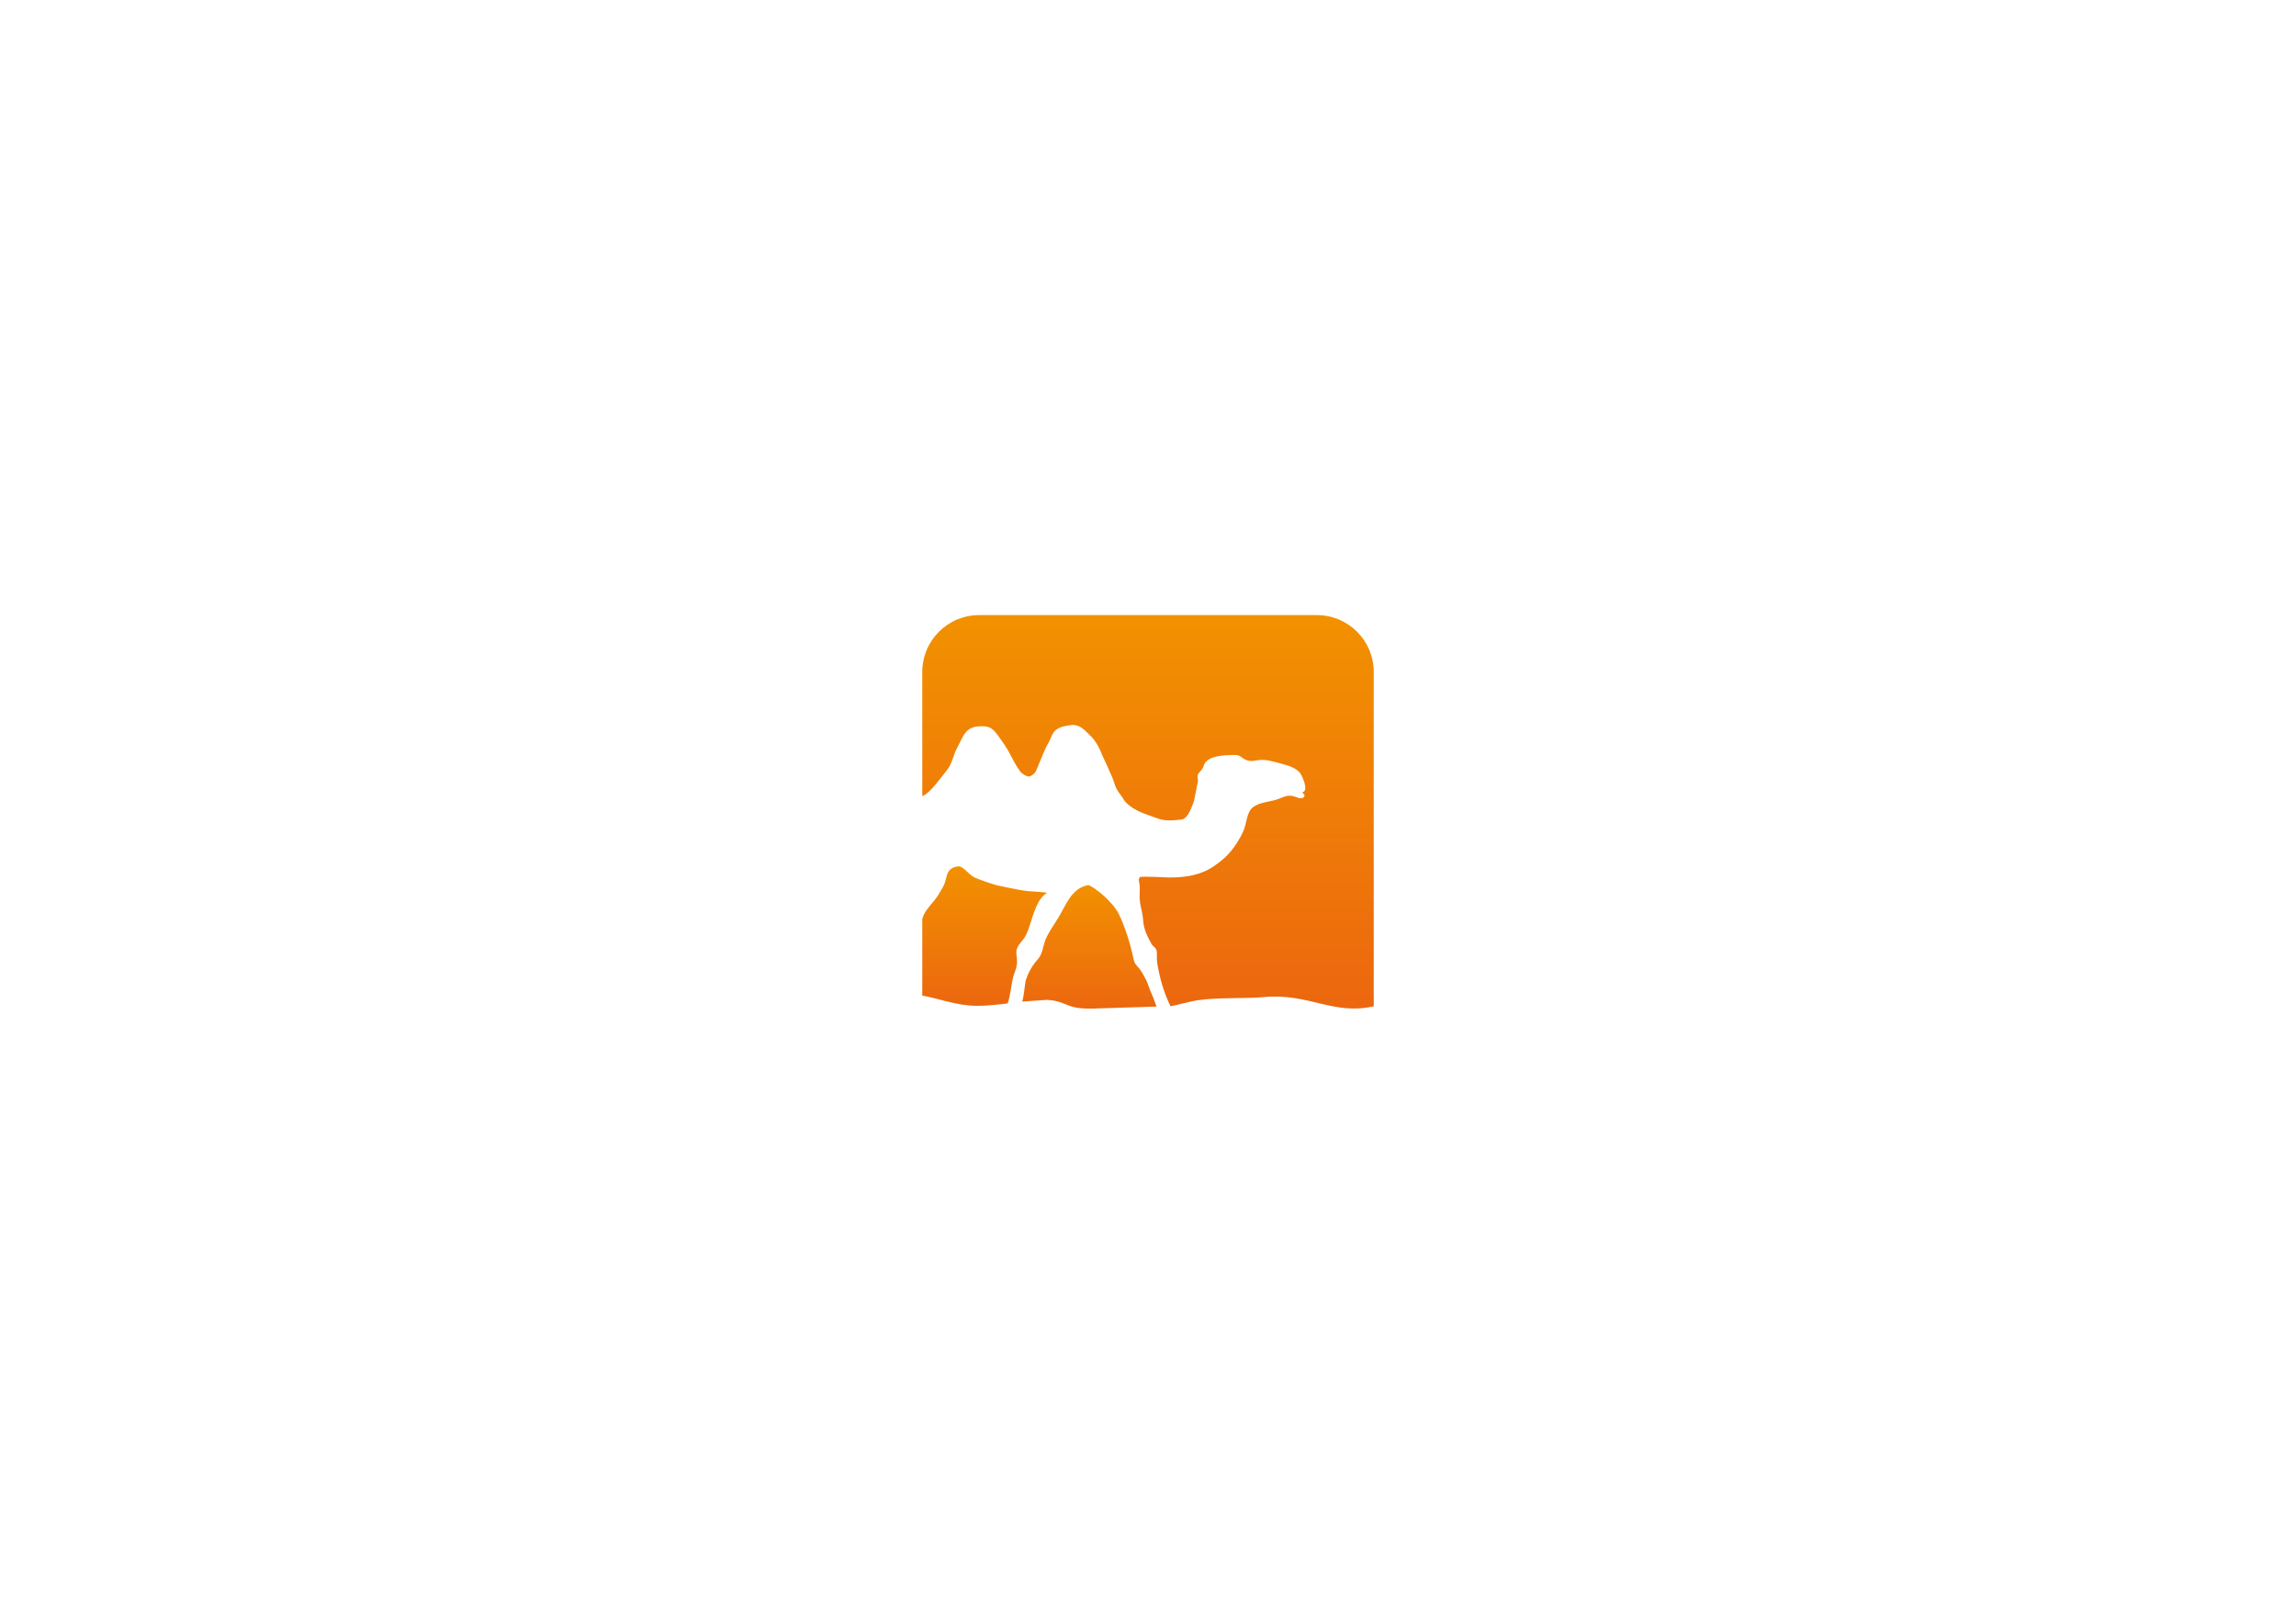
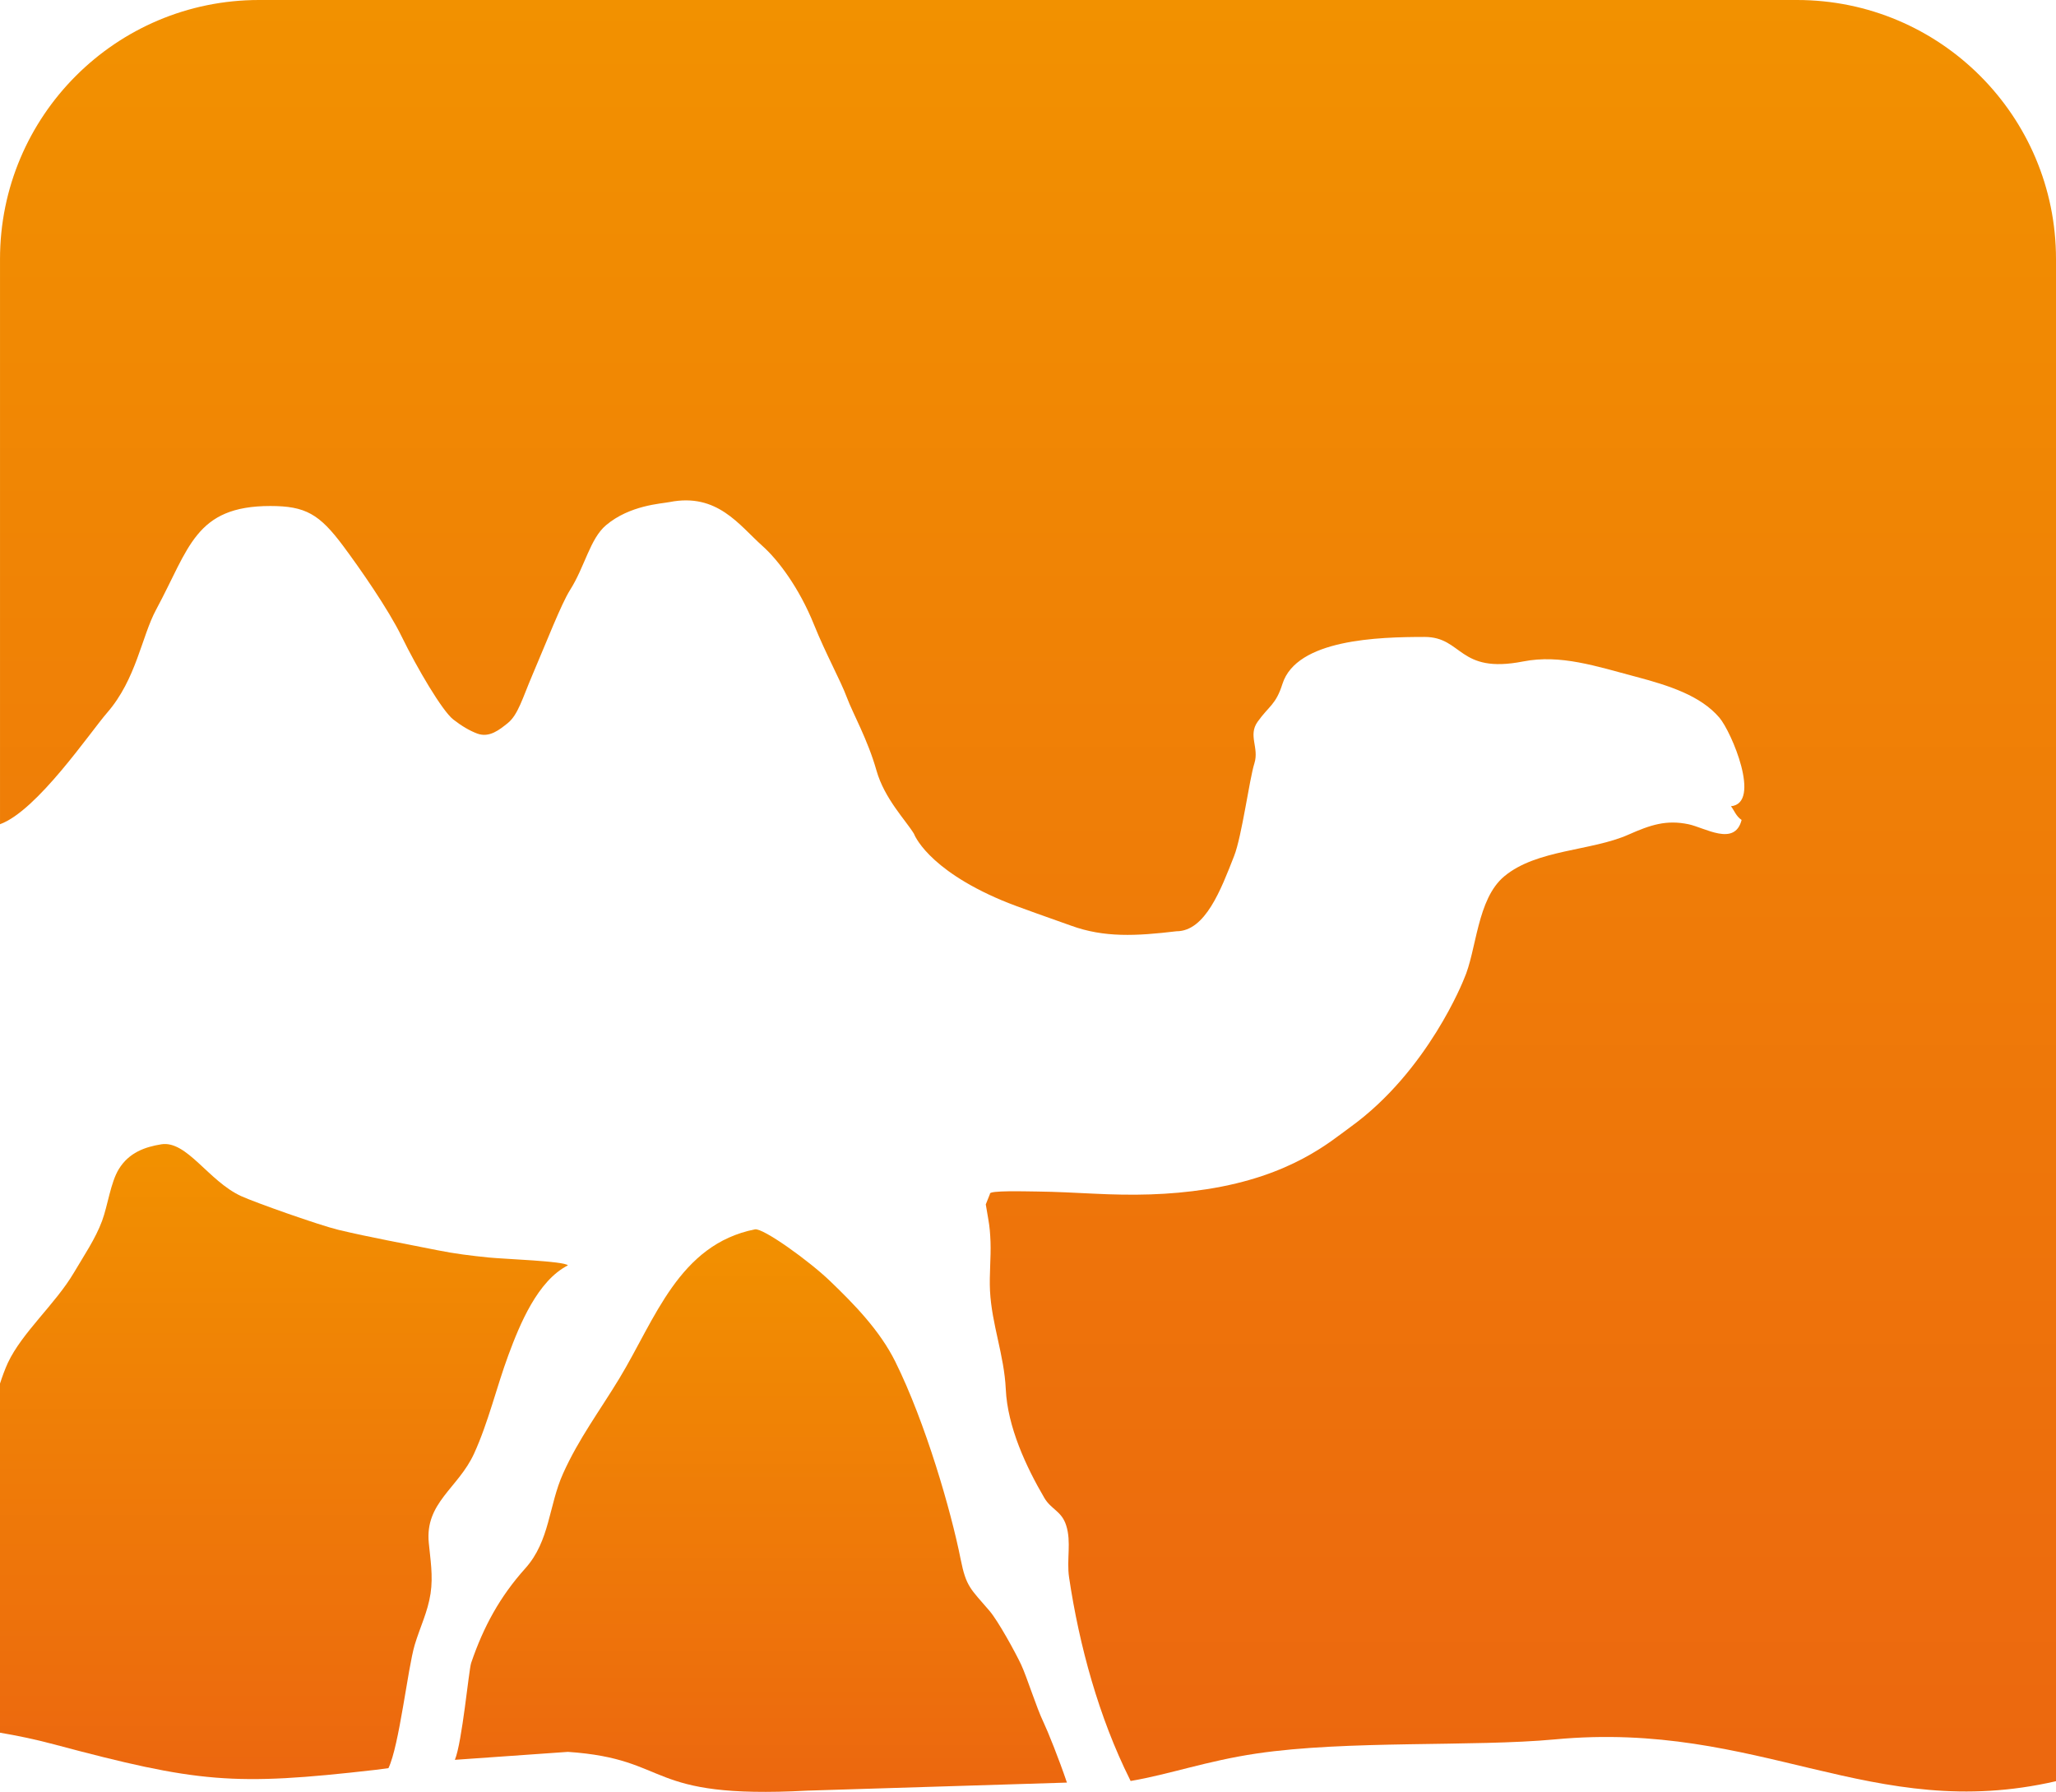
- <svg xmlns="http://www.w3.org/2000/svg" version="1.1" id="Layer_1" x="0px" y="0px" width="841.89px" height="595.28px" viewBox="0 0 841.89 595.28" enable-background="new 0 0 841.89 595.28" xml:space="preserve">
+ <svg xmlns="http://www.w3.org/2000/svg" version="1.1" id="Layer_1" x="0px" y="0px" width="165.543px" height="144.277px" viewBox="0 0 165.543 144.277" enable-background="new 0 0 165.543 144.277" xml:space="preserve">
  <g>
-     <path fill="none" d="M421.084,323.402l0.023-0.061C421.073,323.187,421.061,323.152,421.084,323.402z" />
-     <linearGradient id="SVGID_1_" gradientUnits="userSpaceOnUse" x1="399.439" y1="324.482" x2="399.439" y2="369.779">
+     <path fill="none" d="M82.91,97.9l0.023-0.061C82.899,97.685,82.887,97.65,82.91,97.9z" />
+     <linearGradient id="SVGID_1_" gradientUnits="userSpaceOnUse" x1="-696.735" y1="97.7" x2="-696.735" y2="142.997" gradientTransform="matrix(1 0 0 1 758 1.28)">
      <stop offset="0" style="stop-color:#F29100" />
      <stop offset="1" style="stop-color:#EC670F" />
    </linearGradient>
-     <path fill="url(#SVGID_1_)" d="M420.397,359.542c-0.459-0.978-1.853-3.524-2.553-4.34c-1.52-1.779-1.875-1.913-2.322-4.159   c-0.777-3.911-2.834-11.004-5.258-15.899c-1.252-2.526-3.334-4.648-5.24-6.48c-1.664-1.607-5.414-4.311-6.068-4.177   c-6.125,1.223-8.025,7.23-10.906,11.989c-1.594,2.632-3.283,4.871-4.539,7.671c-1.16,2.575-1.057,5.426-3.043,7.637   c-2.037,2.27-3.361,4.684-4.359,7.617c-0.189,0.558-0.727,6.417-1.311,7.798l9.103-0.641c8.483,0.578,6.033,3.829,19.273,3.121   l20.906-0.647c-0.648-1.916-1.541-4.135-1.885-4.856C421.612,362.962,420.879,360.586,420.397,359.542z" />
-     <linearGradient id="SVGID_2_" gradientUnits="userSpaceOnUse" x1="429.202" y1="368.901" x2="429.202" y2="368.901">
+     <path fill="url(#SVGID_1_)" d="M82.223,134.04c-0.459-0.978-1.853-3.524-2.553-4.34c-1.52-1.779-1.875-1.913-2.322-4.159   c-0.777-3.911-2.834-11.004-5.258-15.899c-1.252-2.526-3.334-4.648-5.24-6.48c-1.664-1.607-5.414-4.311-6.068-4.177   c-6.125,1.223-8.025,7.23-10.906,11.989c-1.594,2.632-3.283,4.871-4.539,7.671c-1.16,2.575-1.057,5.426-3.043,7.637   c-2.037,2.27-3.361,4.684-4.359,7.617c-0.189,0.558-0.727,6.417-1.311,7.798l9.103-0.641c8.483,0.578,6.033,3.829,19.273,3.121   l20.906-0.647c-0.648-1.916-1.541-4.135-1.885-4.856C83.438,137.46,82.705,135.084,82.223,134.04z" />
+     <linearGradient id="SVGID_2_" gradientUnits="userSpaceOnUse" x1="-666.972" y1="142.12" x2="-666.972" y2="142.12" gradientTransform="matrix(1 0 0 1 758 1.28)">
      <stop offset="0" style="stop-color:#F29100" />
      <stop offset="1" style="stop-color:#EC670F" />
    </linearGradient>
-     <path fill="url(#SVGID_2_)" d="M429.202,368.902" />
-     <linearGradient id="SVGID_3_" gradientUnits="userSpaceOnUse" x1="420.945" y1="225.501" x2="420.945" y2="369.749">
+     <path fill="url(#SVGID_2_)" d="M91.028,143.4" />
+     <linearGradient id="SVGID_3_" gradientUnits="userSpaceOnUse" x1="-675.228" y1="-1.28" x2="-675.228" y2="142.967" gradientTransform="matrix(1 0 0 1 758 1.28)">
      <stop offset="0" style="stop-color:#F29100" />
      <stop offset="1" style="stop-color:#EC670F" />
    </linearGradient>
-     <path fill="url(#SVGID_3_)" d="M446.899,316.252c-1.607,1.16-4.748,3.95-11.58,5.005c-3.066,0.474-5.934,0.513-9.082,0.356   c-1.541-0.074-2.994-0.153-4.539-0.173c-0.91-0.007-3.963-0.104-3.812,0.188l-0.34,0.848c0.053,0.279,0.164,0.976,0.195,1.145   c0.125,0.685,0.16,1.23,0.186,1.86c0.047,1.295-0.107,2.645-0.041,3.952c0.137,2.711,1.143,5.182,1.27,7.917   c0.139,3.045,1.645,6.267,3.102,8.754c0.553,0.947,1.395,1.055,1.762,2.221c0.43,1.336,0.023,2.753,0.232,4.177   c0.82,5.521,2.41,11.292,4.896,16.275c0.018,0.042,0.037,0.087,0.059,0.125c3.07-0.516,6.146-1.62,10.135-2.21   c7.314-1.085,17.486-0.526,24.02-1.138c16.533-1.554,25.506,6.781,40.355,3.365V246.359c0-11.518-9.334-20.857-20.855-20.857   H359.03c-11.517,0-20.855,9.339-20.855,20.857v45.507c2.984-1.079,7.276-7.428,8.621-8.972c2.353-2.7,2.78-6.144,3.952-8.313   c2.669-4.94,3.128-8.337,9.195-8.337c2.828,0,3.951,0.652,5.864,3.219c1.331,1.785,3.63,5.083,4.706,7.288   c1.242,2.544,3.266,5.986,4.156,6.681c0.659,0.516,1.313,0.903,1.923,1.132c0.984,0.369,1.798-0.308,2.456-0.832   c0.84-0.669,1.202-2.032,1.98-3.85c1.121-2.623,2.343-5.766,3.038-6.863c1.203-1.896,1.613-4.146,2.912-5.236   c1.916-1.607,4.416-1.72,5.104-1.856c3.849-0.76,5.599,1.855,7.495,3.546c1.241,1.108,2.937,3.34,4.141,6.331   c0.941,2.336,2.139,4.497,2.64,5.846c0.484,1.302,1.679,3.389,2.387,5.891c0.643,2.272,2.364,4.013,3.018,5.093   c0,0,1.001,2.804,7.088,5.367c1.32,0.556,3.988,1.46,5.58,2.039c2.645,0.961,5.207,0.836,8.469,0.445   c2.326,0,3.586-3.368,4.643-6.065c0.625-1.594,1.224-6.162,1.632-7.459c0.395-1.262-0.529-2.238,0.258-3.344   c0.92-1.291,1.467-1.361,1.998-3.044c1.141-3.604,7.736-3.786,11.443-3.786c3.09,0,2.697,3,7.939,1.974   c3.002-0.589,5.895,0.387,9.082,1.231c2.684,0.712,5.207,1.523,6.719,3.293c0.978,1.146,3.406,6.888,0.932,7.133   c0.238,0.291,0.412,0.816,0.857,1.104c-0.551,2.166-2.949,0.623-4.281,0.345c-1.795-0.372-3.062,0.056-4.818,0.833   c-3.002,1.337-7.393,1.181-10.008,3.359c-2.219,1.846-2.215,5.967-3.25,8.276C456.045,304.334,453.172,311.729,446.899,316.252z" />
-     <linearGradient id="SVGID_4_" gradientUnits="userSpaceOnUse" x1="361.038" y1="317.616" x2="361.038" y2="368.75">
+     <path fill="url(#SVGID_3_)" d="M108.725,90.75c-1.607,1.16-4.748,3.95-11.58,5.005c-3.066,0.474-5.934,0.513-9.082,0.356   c-1.541-0.074-2.994-0.153-4.539-0.173c-0.91-0.007-3.963-0.104-3.812,0.188l-0.34,0.848c0.053,0.279,0.164,0.976,0.195,1.145   c0.125,0.685,0.16,1.23,0.186,1.86c0.047,1.295-0.107,2.645-0.041,3.952c0.137,2.711,1.143,5.182,1.27,7.917   c0.139,3.045,1.645,6.267,3.102,8.754c0.553,0.947,1.395,1.055,1.762,2.221c0.43,1.336,0.023,2.753,0.232,4.177   c0.82,5.521,2.41,11.292,4.896,16.275c0.018,0.042,0.037,0.087,0.059,0.125c3.07-0.516,6.146-1.62,10.135-2.21   c7.314-1.085,17.486-0.526,24.02-1.138c16.533-1.554,25.506,6.781,40.355,3.365V20.857C165.543,9.339,156.209,0,144.688,0H20.856   C9.339,0,0.001,9.339,0.001,20.857v45.507c2.984-1.079,7.276-7.428,8.621-8.972c2.353-2.7,2.78-6.144,3.952-8.313   c2.669-4.94,3.128-8.337,9.195-8.337c2.828,0,3.951,0.652,5.864,3.219c1.331,1.785,3.63,5.083,4.706,7.288   c1.242,2.544,3.266,5.986,4.156,6.681c0.659,0.516,1.313,0.903,1.923,1.132c0.984,0.369,1.798-0.308,2.456-0.832   c0.84-0.669,1.202-2.032,1.98-3.85c1.121-2.623,2.343-5.766,3.038-6.863c1.203-1.896,1.613-4.146,2.912-5.236   c1.916-1.607,4.416-1.72,5.104-1.856c3.849-0.76,5.599,1.855,7.495,3.546c1.241,1.108,2.937,3.34,4.141,6.331   c0.941,2.336,2.139,4.497,2.64,5.846c0.484,1.302,1.679,3.389,2.387,5.891c0.643,2.272,2.364,4.013,3.018,5.093   c0,0,1.001,2.804,7.088,5.367c1.32,0.556,3.988,1.46,5.58,2.039c2.645,0.961,5.207,0.836,8.469,0.445   c2.326,0,3.586-3.368,4.643-6.065c0.625-1.594,1.224-6.162,1.632-7.459c0.395-1.262-0.529-2.238,0.258-3.344   c0.92-1.291,1.467-1.361,1.998-3.044c1.141-3.604,7.736-3.786,11.443-3.786c3.09,0,2.697,3,7.939,1.974   c3.002-0.589,5.895,0.387,9.082,1.231c2.684,0.712,5.207,1.523,6.719,3.293c0.978,1.146,3.406,6.888,0.932,7.133   c0.238,0.291,0.412,0.816,0.857,1.104c-0.551,2.166-2.949,0.623-4.281,0.345c-1.795-0.372-3.062,0.056-4.818,0.833   c-3.002,1.337-7.393,1.181-10.008,3.359c-2.219,1.846-2.215,5.967-3.25,8.276C117.871,78.832,114.998,86.227,108.725,90.75z" />
+     <linearGradient id="SVGID_4_" gradientUnits="userSpaceOnUse" x1="-735.137" y1="90.833" x2="-735.137" y2="141.967" gradientTransform="matrix(1 0 0 1 758 1.28)">
      <stop offset="0" style="stop-color:#F29100" />
      <stop offset="1" style="stop-color:#EC670F" />
    </linearGradient>
-     <path fill="url(#SVGID_4_)" d="M377.524,326.753c-1.428-0.145-2.754-0.308-4.141-0.588c-2.59-0.522-5.42-1.031-7.971-1.642   c-1.549-0.375-6.709-2.202-7.83-2.717c-2.629-1.212-4.375-4.505-6.43-4.166c-1.312,0.214-2.59,0.664-3.406,1.987   c-0.666,1.079-0.892,2.934-1.353,4.178c-0.535,1.444-1.459,2.792-2.268,4.168c-1.488,2.524-4.166,4.807-5.32,7.266   c-0.232,0.506-0.438,1.072-0.631,1.662v9.434v16.321v2.358c1.346,0.23,2.754,0.513,4.33,0.934   c11.631,3.103,14.469,3.366,25.877,2.061l1.07-0.142c0.873-1.816,1.547-8.004,2.113-9.919c0.441-1.468,1.047-2.638,1.277-4.137   c0.217-1.424-0.02-2.781-0.142-4.075c-0.32-3.242,2.361-4.4,3.641-7.184c1.154-2.519,1.82-5.385,2.775-7.96   c0.916-2.471,2.346-5.963,4.785-7.207C383.604,327.04,378.805,326.881,377.524,326.753z" />
+     <path fill="url(#SVGID_4_)" d="M39.35,101.251c-1.428-0.145-2.754-0.308-4.141-0.588c-2.59-0.522-5.42-1.031-7.971-1.642   c-1.549-0.375-6.709-2.202-7.83-2.717c-2.629-1.212-4.375-4.505-6.43-4.166c-1.312,0.214-2.59,0.664-3.406,1.987   c-0.666,1.079-0.892,2.934-1.353,4.178c-0.535,1.444-1.459,2.792-2.268,4.168c-1.488,2.524-4.166,4.807-5.32,7.266   c-0.232,0.506-0.438,1.072-0.631,1.662v9.434v16.321v2.358c1.346,0.23,2.754,0.513,4.33,0.934   c11.631,3.103,14.469,3.366,25.877,2.061l1.07-0.142c0.873-1.816,1.547-8.004,2.113-9.919c0.441-1.468,1.047-2.638,1.277-4.137   c0.217-1.424-0.02-2.781-0.142-4.075c-0.32-3.242,2.361-4.4,3.641-7.184c1.154-2.519,1.82-5.385,2.775-7.96   c0.916-2.471,2.346-5.963,4.785-7.207C45.43,101.538,40.631,101.379,39.35,101.251z" />
  </g>
-   <g>
- </g>
-   <g>
- </g>
-   <g>
- </g>
-   <g>
- </g>
-   <g>
- </g>
-   <g>
- </g>
</svg>
